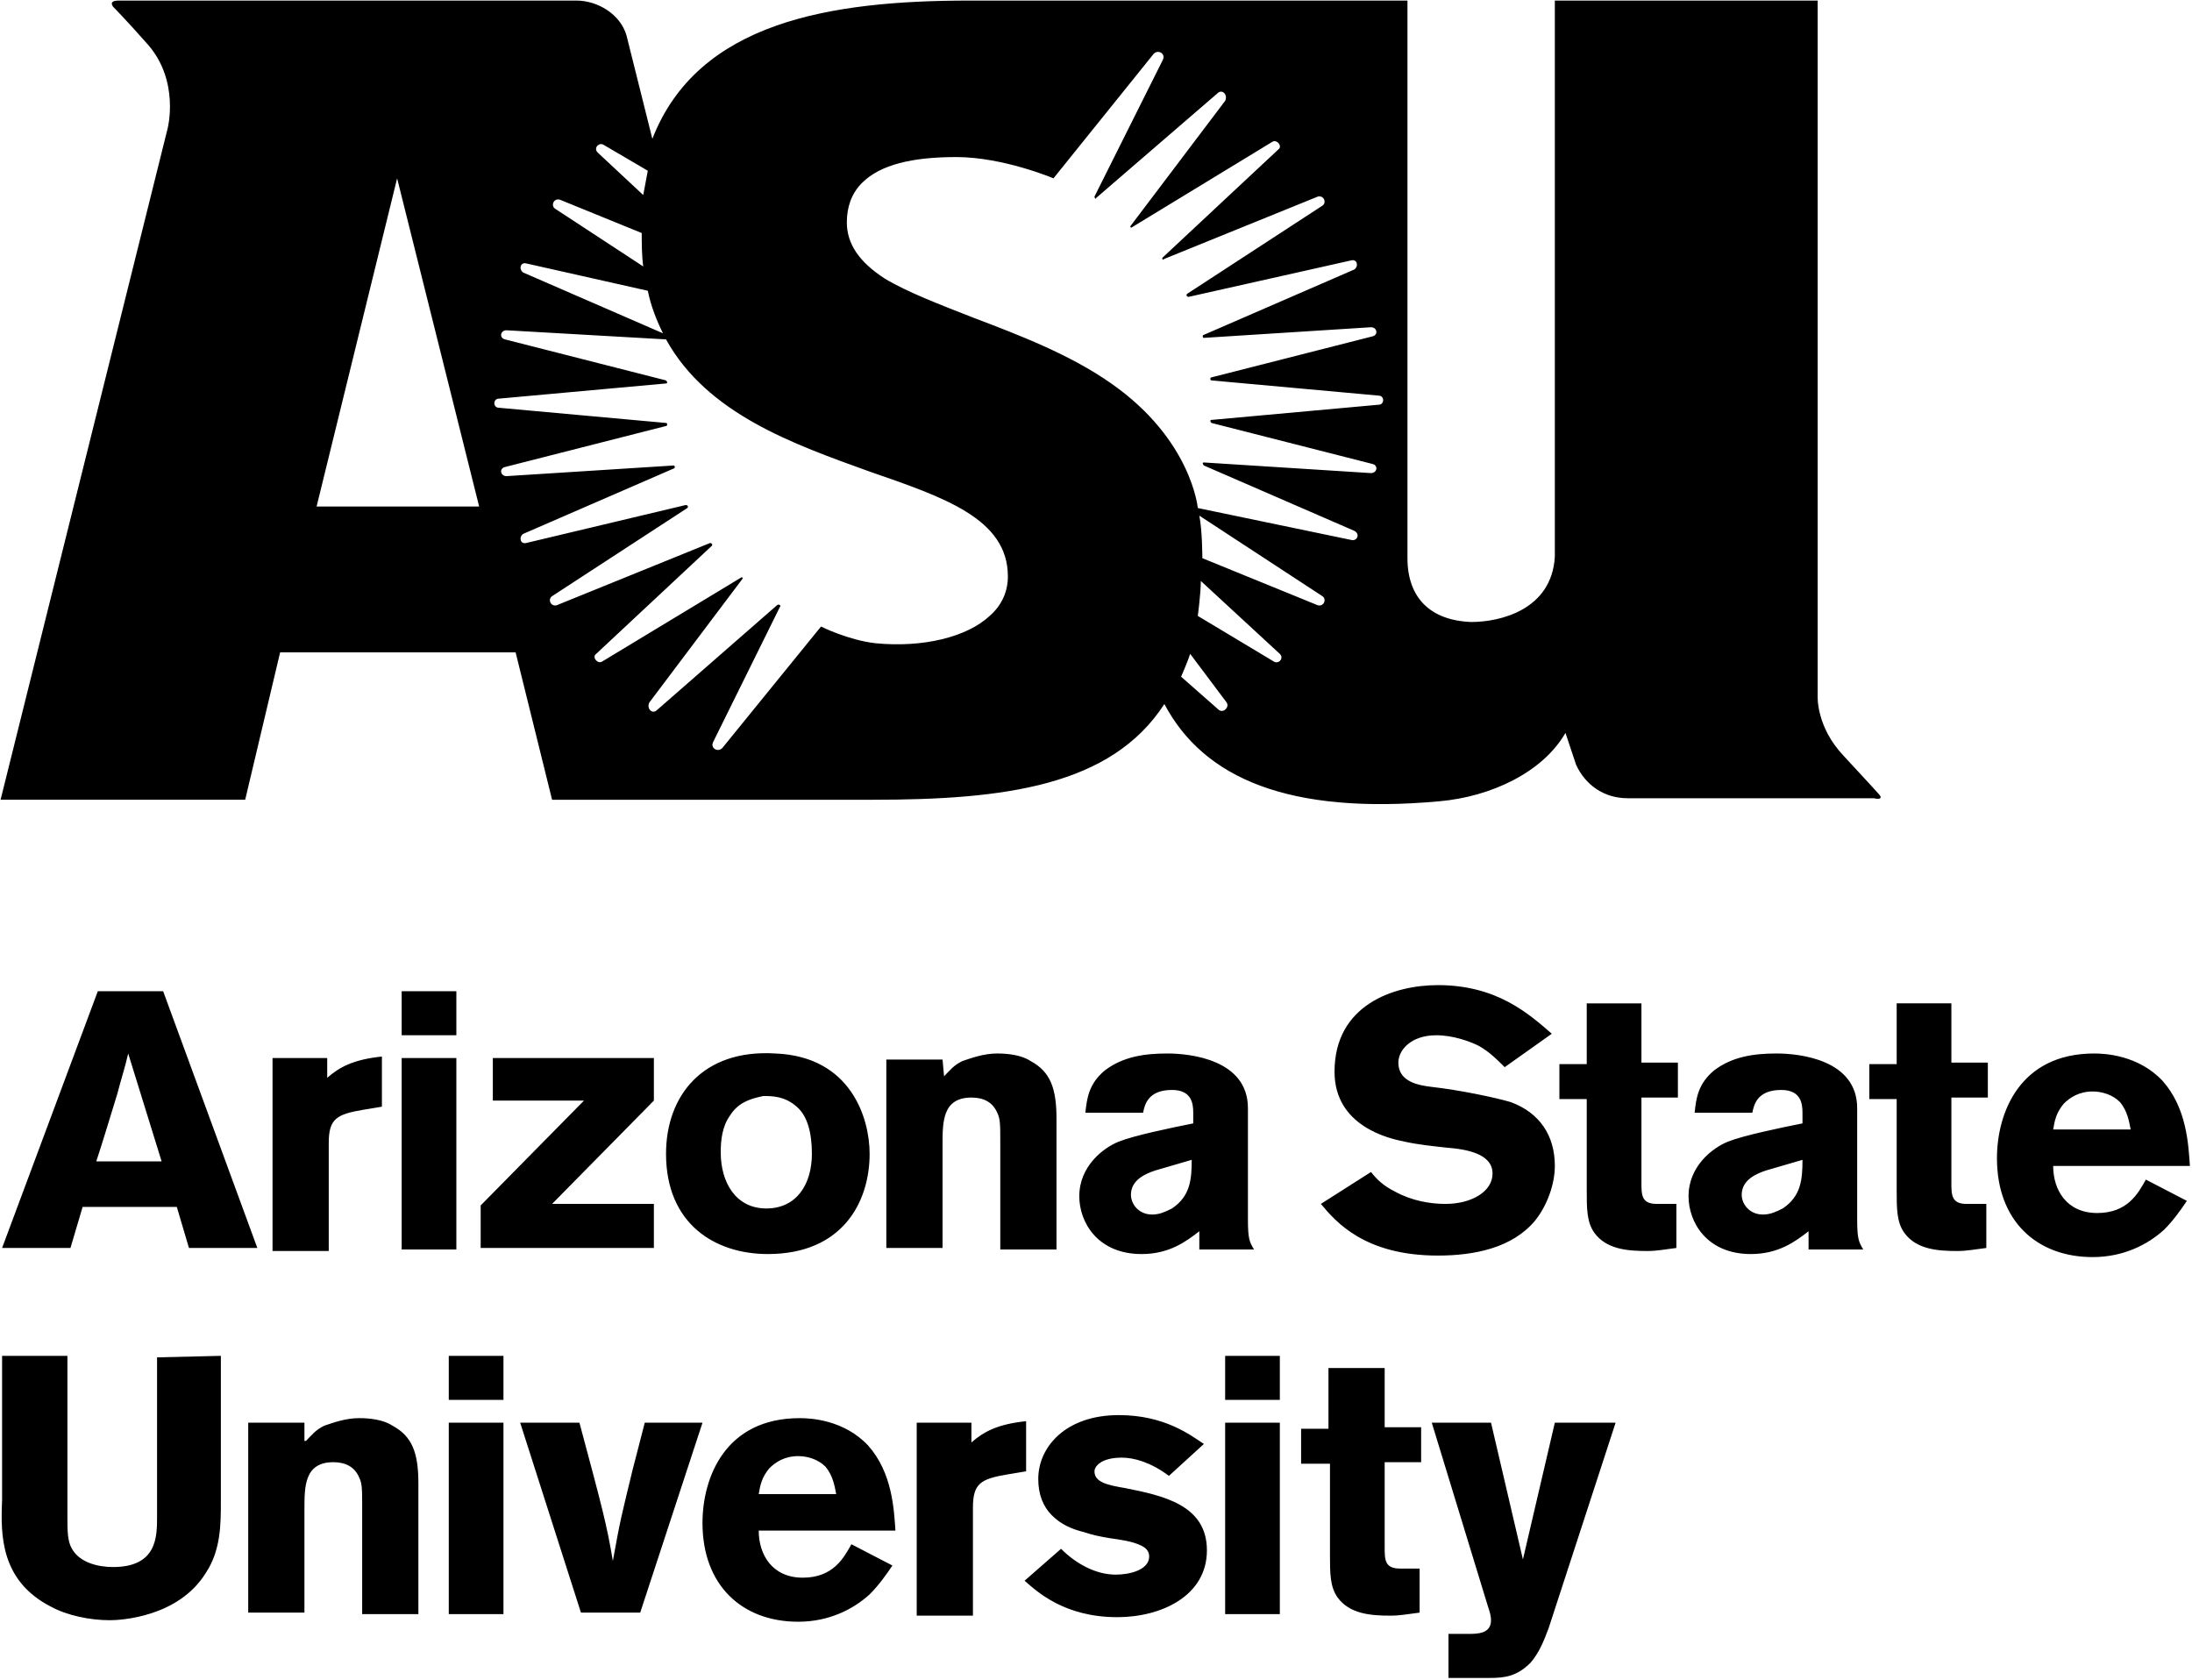
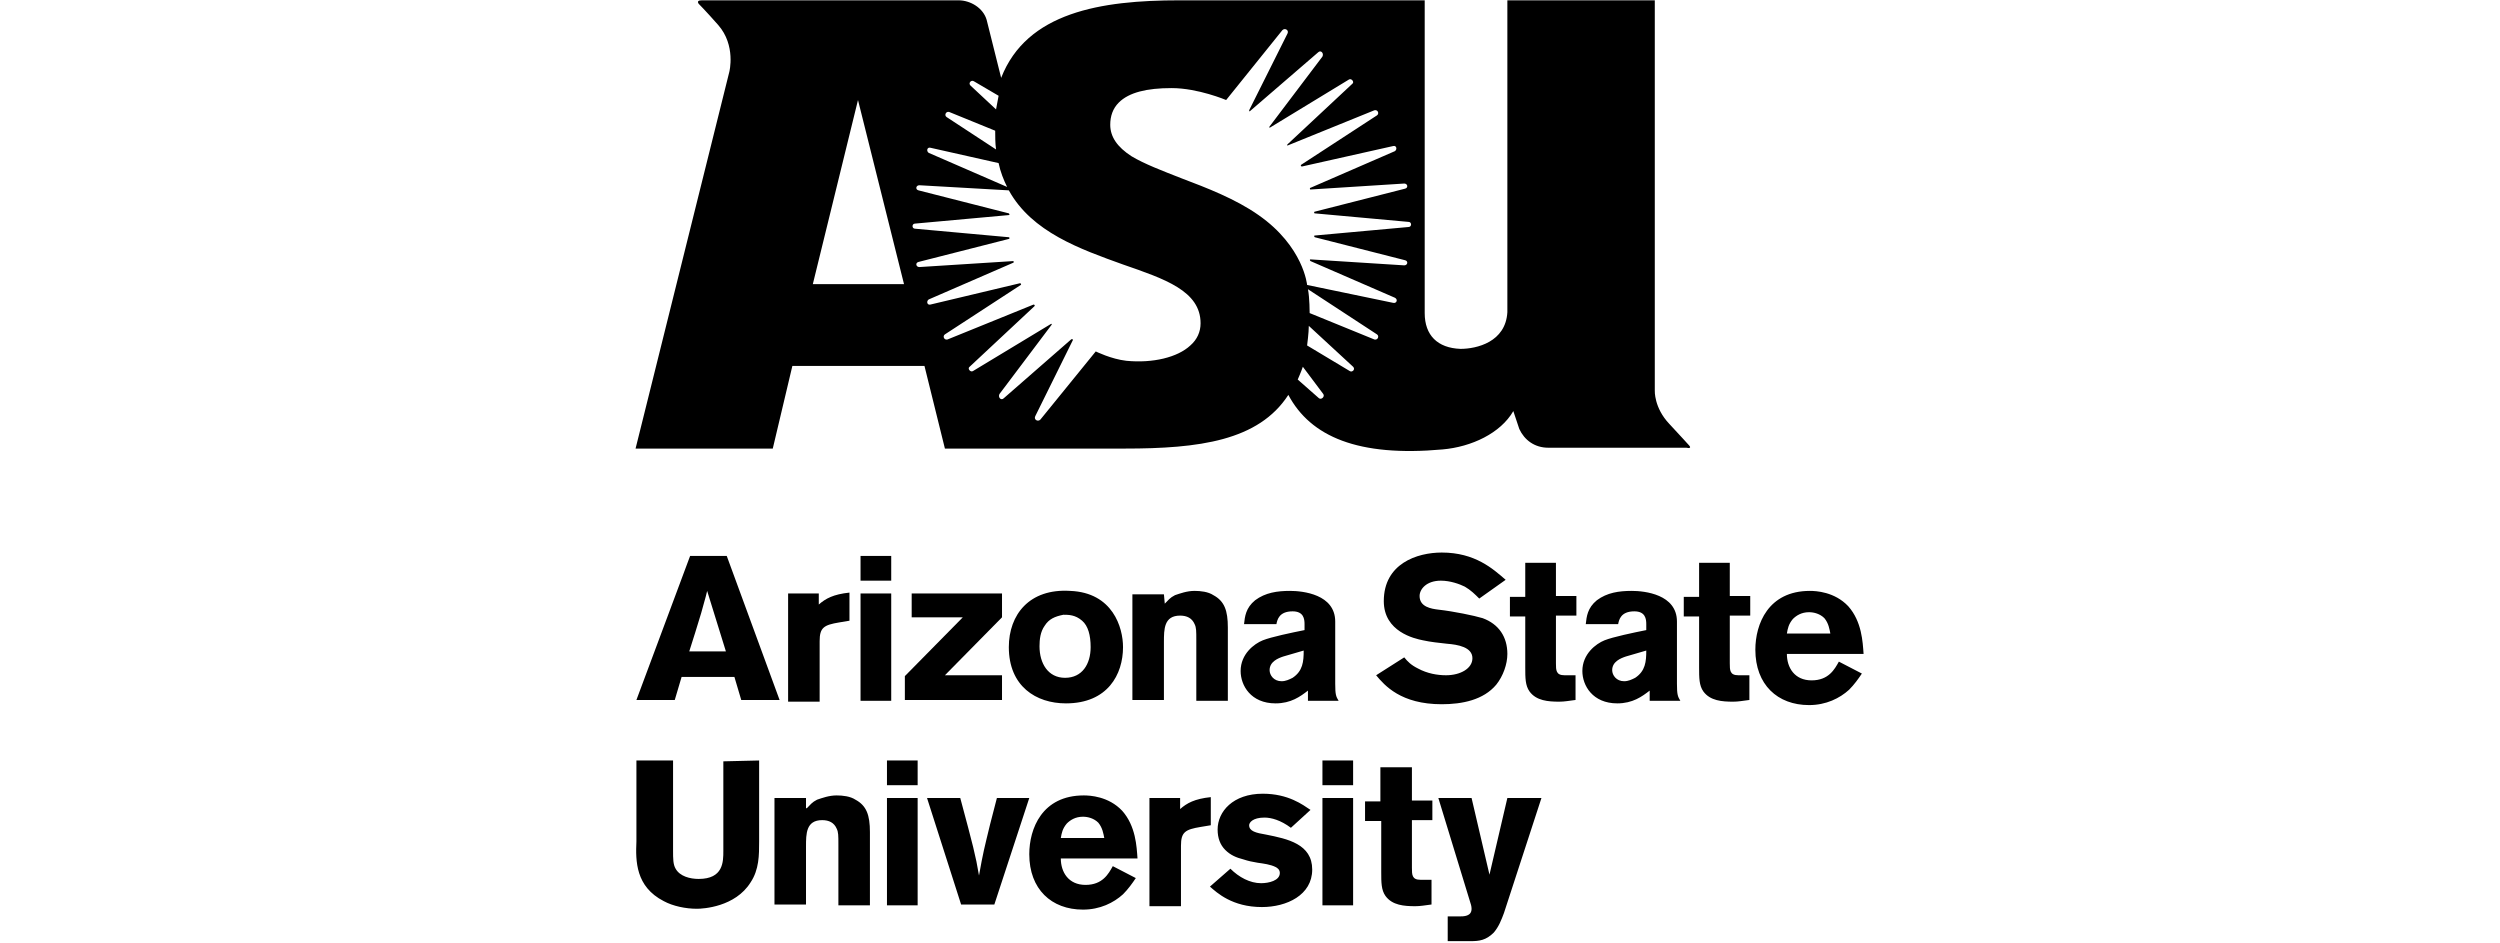
- <svg xmlns="http://www.w3.org/2000/svg" width="398" height="305" viewBox="0 0 398 305">
+ <svg xmlns="http://www.w3.org/2000/svg" width="398" height="150" viewBox="0 0 398 305">
  <g transform="translate(-1 -1)">
    <g transform="translate(0 179.31)">
      <path d="M30.62 1.655l17.104 46.62H35.31l-2.207-7.447H16l-2.207 7.448H1.38l17.38-46.62H30.62zm-6.344 11.31c-.552 2.483-1.38 4.966-1.931 7.173-1.104 3.586-2.759 9.103-3.862 12.414h11.862l-6.07-19.586zm36.138 4.414c2.207-1.93 4.69-3.31 9.93-3.862v9.104l-3.31.551c-4.965.828-6.344 1.656-6.344 6.07v19.586H50.483V13.793h9.93v3.586zM73.93 1.655h9.931v8h-9.931v-8zm0 12.138h9.931v34.759h-9.931V13.793z" />
      <path d="M90.207 13.793L119.724 13.793 119.724 21.517 101.241 40.276 119.724 40.276 119.724 48.276 88.276 48.276 88.276 40.552 107.034 21.517 90.483 21.517 90.483 13.793z" />
      <path d="M158.897 31.172c0 8.828-4.966 18.207-18.483 18.207-9.655 0-18.483-5.517-18.483-18.207 0-10.482 6.62-19.034 19.862-18.206 13.793.551 17.104 11.862 17.104 18.206zm-25.38-6.896c-1.38 1.93-1.655 4.414-1.655 6.62 0 5.518 2.759 10.207 8.276 10.207 5.517 0 8.276-4.413 8.276-9.93 0-3.863-.828-6.897-2.759-8.552-2.207-1.931-4.414-1.931-6.069-1.931-2.758.551-4.69 1.379-6.069 3.586zm38.897-7.173c1.103-1.103 1.655-1.93 3.31-2.758 1.655-.552 3.862-1.38 6.345-1.38 1.931 0 4.414.276 6.069 1.38 3.586 1.93 4.69 4.965 4.69 10.483v23.724H182.62V28.966c0-3.035 0-4.138-.552-5.242-.828-1.93-2.483-2.758-4.69-2.758-5.241 0-5.241 4.413-5.241 8.551v18.759H161.93V14.069h10.207l.276 3.034zm25.655 6.621c.276-2.483.552-5.241 3.586-7.724 3.31-2.483 7.173-3.034 11.31-3.034 4.138 0 14.621 1.103 14.621 9.93v20.138c0 3.587.276 4.138 1.104 5.518h-9.931v-3.31c-2.483 1.93-5.518 4.137-10.483 4.137-8 0-11.31-5.793-11.31-10.482 0-5.518 4.413-8.828 7.172-9.931 2.759-1.104 9.38-2.483 13.517-3.31v-1.932c0-1.655-.276-4.138-3.862-4.138-4.414 0-4.965 2.759-5.241 4.138h-10.483zm12.69 10.483c-1.656.552-4.414 1.655-4.414 4.414 0 1.655 1.38 3.586 3.862 3.586 1.38 0 2.483-.552 3.586-1.104 3.31-2.206 3.586-5.24 3.586-8.827l-6.62 1.93zm39.172.276c1.103 1.38 2.207 2.483 4.414 3.586 3.034 1.655 6.345 2.207 9.103 2.207 4.69 0 8.552-2.207 8.552-5.517 0-3.587-4.69-4.414-8.276-4.69-2.483-.276-5.241-.552-7.724-1.103-2.759-.552-12.69-2.76-12.69-12.69C243.31 4.138 254.07.552 262.07.552c10.759 0 16.552 5.241 20.69 8.827l-8.552 6.07c-1.38-1.38-2.759-2.76-4.69-3.863-1.655-.827-4.69-1.93-7.724-1.93-4.69 0-6.896 2.758-6.896 4.965 0 3.586 3.862 4.138 6.069 4.413 4.965.552 11.586 1.932 14.344 2.76 5.242 1.93 8 6.068 8 11.585 0 3.31-1.379 7.173-3.586 9.931-4.138 4.966-11.034 6.345-17.655 6.345-13.241 0-18.483-6.069-21.241-9.38l9.103-5.792zm38.897-30.62h10.206V14.62h6.621v6.345h-6.62v15.448c0 2.207 0 3.862 2.758 3.862h3.586v8c-2.207.276-3.586.552-5.241.552-3.586 0-7.448-.276-9.655-3.31-1.38-1.932-1.38-4.415-1.38-7.725V21.241h-4.965v-6.344h4.965V3.862h-.275zm19.862 19.861c.276-2.483.551-5.241 3.586-7.724 3.31-2.483 7.172-3.034 11.31-3.034 4.138 0 14.62 1.103 14.62 9.93v20.138c0 3.587.277 4.138 1.104 5.518h-9.93v-3.31c-2.483 1.93-5.518 4.137-10.483 4.137-8 0-11.31-5.793-11.31-10.482 0-5.518 4.413-8.828 7.172-9.931 2.758-1.104 9.379-2.483 13.517-3.31v-1.932c0-1.655-.276-4.138-3.862-4.138-4.414 0-4.966 2.759-5.242 4.138H308.69zm12.965 10.483c-1.655.552-4.414 1.655-4.414 4.414 0 1.655 1.38 3.586 3.862 3.586 1.38 0 2.483-.552 3.587-1.104 3.31-2.206 3.586-5.24 3.586-8.827l-6.62 1.93zm23.448-30.345h10.207v10.759h6.621v6.345h-6.62v15.448c0 2.207 0 3.862 2.758 3.862h3.586v8c-2.207.276-3.586.552-5.241.552-3.586 0-7.448-.276-9.655-3.31-1.38-1.932-1.38-4.415-1.38-7.725V21.241h-4.965v-6.344h4.965V3.862h-.276zm52.966 35.862c-1.103 1.655-2.483 3.586-4.138 5.242-3.034 2.758-7.448 4.965-12.965 4.965-10.207 0-17.38-6.62-17.38-17.931 0-8.276 4.138-19.034 17.655-19.034 1.931 0 8 .275 12.414 4.965 4.414 4.966 4.69 11.586 4.966 15.448h-24.828c0 4.414 2.483 8.552 8 8.552 5.517 0 7.448-3.586 8.828-6.069l7.448 3.862zM387.862 26.76c-.276-1.38-.552-3.31-1.931-4.966-1.38-1.38-3.31-1.93-4.965-1.93-2.483 0-4.138 1.103-5.242 2.206-1.38 1.655-1.655 3.034-1.93 4.69h14.068z" />
      <g>
        <path d="M41.103 67.862V94.07c0 4.414 0 9.103-2.758 13.241-4.966 8-15.448 8.552-17.38 8.552-3.586 0-7.724-.828-10.758-2.483-9.104-4.69-9.104-12.965-8.828-19.31V67.862h11.862v29.241c0 2.483 0 4.414.828 5.794 1.38 2.482 4.69 3.31 7.448 3.31 8 0 8-5.517 8-9.104V68.138l11.586-.276zM56.552 83.31c1.103-1.103 1.655-1.93 3.31-2.758 1.655-.552 3.862-1.38 6.345-1.38 1.93 0 4.414.276 6.069 1.38 3.586 1.93 4.69 4.965 4.69 10.482v23.725H66.759V95.172c0-3.034 0-4.138-.552-5.241-.828-1.931-2.483-2.759-4.69-2.759-5.241 0-5.241 4.414-5.241 8.552v18.759H46.069V80h10.207v3.31h.276zm25.93-15.448h9.932v8h-9.931v-8zm0 12.138h9.932v34.759h-9.931V80zm12.966 0h10.759c4.138 15.448 4.965 18.483 6.069 25.103 1.38-7.724 1.655-8.551 3.586-16.551L118.07 80h10.483l-11.31 34.483h-10.76L95.449 80zm67.586 25.931c-1.103 1.655-2.482 3.586-4.137 5.241-3.035 2.759-7.449 4.966-12.966 4.966-10.207 0-17.38-6.62-17.38-17.931 0-8.276 4.139-19.035 17.656-19.035 1.93 0 8 .276 12.414 4.966 4.413 4.965 4.69 11.586 4.965 15.448H138.76c0 4.414 2.482 8.552 8 8.552 5.517 0 7.448-3.586 8.827-6.069l7.448 3.862zm-10.206-12.965c-.276-1.38-.552-3.31-1.931-4.966-1.38-1.38-3.31-1.931-4.966-1.931-2.483 0-4.138 1.103-5.241 2.207-1.38 1.655-1.656 3.034-1.931 4.69h14.069zm24.551-9.38c2.207-1.93 4.69-3.31 9.931-3.862v9.104l-3.31.551c-4.966.828-6.345 1.655-6.345 6.07v19.585h-10.207V80h9.931v3.586zm16.276 19.31c2.759 2.76 6.345 4.69 9.931 4.69 2.483 0 6.07-.827 6.07-3.31 0-1.104-.828-1.655-1.38-1.931-1.655-.828-3.862-1.104-5.793-1.38-1.655-.275-3.035-.551-4.69-1.103-2.207-.552-4.138-1.38-5.793-3.034-1.655-1.656-2.483-3.862-2.483-6.621 0-5.793 4.966-11.586 14.62-11.586 8.277 0 12.966 3.586 15.45 5.241l-6.346 5.793c-3.31-2.483-6.344-3.31-8.551-3.31-3.862 0-4.966 1.655-4.966 2.483 0 1.93 2.207 2.482 5.517 3.034 6.897 1.38 14.897 3.035 14.897 11.31 0 8.276-8.276 12.138-16.276 12.138-9.655 0-14.62-4.69-16.828-6.62l6.621-5.793zm29.793-35.034h9.931v8h-9.93v-8zm0 12.138h9.931v34.759h-9.93V80zm18.759-9.931h10.207v10.759h6.62v6.344h-6.62v15.449c0 2.207 0 3.862 2.758 3.862h3.587v8c-2.207.276-3.587.551-5.242.551-3.586 0-7.448-.275-9.655-3.31-1.38-1.93-1.38-4.414-1.38-7.724V87.448h-5.24v-6.345h4.965V70.07zM294.345 80l-12.138 37.241c-.828 2.207-1.655 4.414-3.31 6.345-2.483 2.483-4.69 2.759-7.449 2.759H264v-8h3.586c1.655 0 4.138 0 4.138-2.483 0-.828-.276-1.655-.552-2.483L260.966 80h10.758l5.793 24.828L283.31 80h11.035z" />
      </g>
    </g>
    <path d="M335.724 138.207c-4.965-5.241-4.69-10.759-4.69-10.759V1.103H283.31V102.07c-.551 9.655-9.93 11.862-15.172 11.862-7.448-.276-11.586-4.414-11.586-11.586V1.103H209.93h-32.828c-25.379 0-49.379 3.863-57.655 25.104l-4.69-18.759c-1.103-3.862-5.24-6.345-9.103-6.345H22.621c-1.104 0-1.655.276-1.104 1.104 0 0 2.207 2.207 6.345 6.896 5.793 6.621 3.586 15.173 3.586 15.173L1.103 146.206h44.414l6.345-26.758h42.759l6.62 26.759h58.207c24 0 43.31-2.483 52.966-17.38 7.172 13.518 22.62 20.139 49.93 17.656 9.38-.828 18.76-5.242 22.897-12.414l1.931 5.793c1.656 3.586 4.966 6.069 9.38 6.069h44.69c1.103.276 1.655 0 .827-.828 0 0-2.483-2.758-6.345-6.896zM110.621 27.31l8 4.69c-.276 1.38-.552 3.034-.828 4.414l-8.276-7.724c-.827-.828.276-1.931 1.104-1.38zm-8 9.931l14.896 6.07c0 1.655 0 4.137.276 6.068l-16-10.482c-.827-.552-.276-1.931.828-1.656zm-6.07 11.587l22.07 4.965c.551 2.759 1.655 5.517 2.758 7.724L96 50.483c-.828-.552-.552-1.931.552-1.655zM58.484 92.966l14.62-59.587L88 92.966H58.483zm122.207 19.862c-4.138 3.862-12.138 5.793-20.69 4.965-4.966-.552-9.931-3.034-9.931-3.034l-17.931 22.069c-.828.827-2.207 0-1.655-1.104l12.138-24.552c.276-.275-.276-.551-.552-.275l-21.793 19.034c-.828.828-1.931-.276-1.38-1.38l16.828-22.344c.276-.276 0-.552-.276-.276l-25.103 15.172c-.828.552-1.931-.827-1.104-1.379l20.966-19.586c.276-.276 0-.552-.276-.552l-27.862 11.31c-1.103.276-1.655-1.103-.828-1.655l24.552-16c.276-.275 0-.551-.276-.551l-28.965 6.896c-1.104.276-1.38-1.103-.552-1.655l27.31-11.862c.276 0 .276-.552 0-.552l-30.344 1.931c-1.104 0-1.38-1.379-.276-1.655l29.241-7.448c.276 0 .276-.552 0-.552l-30.345-2.759c-1.103 0-1.103-1.655 0-1.655l30.345-2.758c.276 0 .276-.276 0-.552L92.69 62.621c-1.104-.276-.828-1.655.276-1.655l28.965 1.655c7.448 13.517 23.172 19.034 36.966 24C172.414 91.31 184 95.172 184 105.655c0 2.759-1.103 5.242-3.31 7.173zm41.655 17.103l-6.897-6.069s1.104-2.483 1.655-4.138l6.621 8.828c.552.827-.552 1.93-1.38 1.379zm9.93-8.828l-13.792-8.275s.551-4.138.551-6.345l14.345 13.241c.828.828-.276 1.931-1.103 1.38zm8-10.206l-20.965-8.552s0-4.966-.551-7.724l22.344 14.62c.828.552.276 1.931-.827 1.656zm11.035-36.414l-30.344 2.758c-.276 0-.276.276 0 .552l29.24 7.448c1.104.276.828 1.656-.275 1.656l-30.345-1.931c-.276 0-.276.275 0 .551l27.31 11.862c1.104.552.552 1.931-.551 1.655l-27.862-5.793s-1.104-12.413-15.724-22.62c-7.449-5.242-16.828-8.828-24.828-11.862-6.345-2.483-12.138-4.69-16.276-7.173-4.69-3.034-6.896-6.345-6.896-10.207 0-2.758.827-5.241 2.758-7.172 3.31-3.31 9.104-4.69 17.104-4.69 8.551 0 17.655 3.862 17.655 3.862l18.207-22.62c.827-.828 2.207 0 1.655 1.103L199.724 36.69c0 .276.276.551.276.276l22.069-19.035c.828-.828 1.931.276 1.38 1.38l-17.104 22.62c-.276.276 0 .552.276.276L232 26.759c.828-.552 1.931.827 1.103 1.379l-20.965 19.586c-.276.276 0 .552.276.276l27.862-11.31c1.103-.276 1.655 1.103.827 1.655l-24.551 16c-.276.276 0 .552.276.552l29.517-6.621c1.103-.276 1.38 1.103.552 1.655l-27.31 11.862c-.277 0-.277.552 0 .552l30.344-1.931c1.103 0 1.38 1.38.276 1.655l-29.241 7.448c-.276 0-.276.552 0 .552l30.344 2.759c1.104 0 1.104 1.655 0 1.655z" />
  </g>
</svg>
